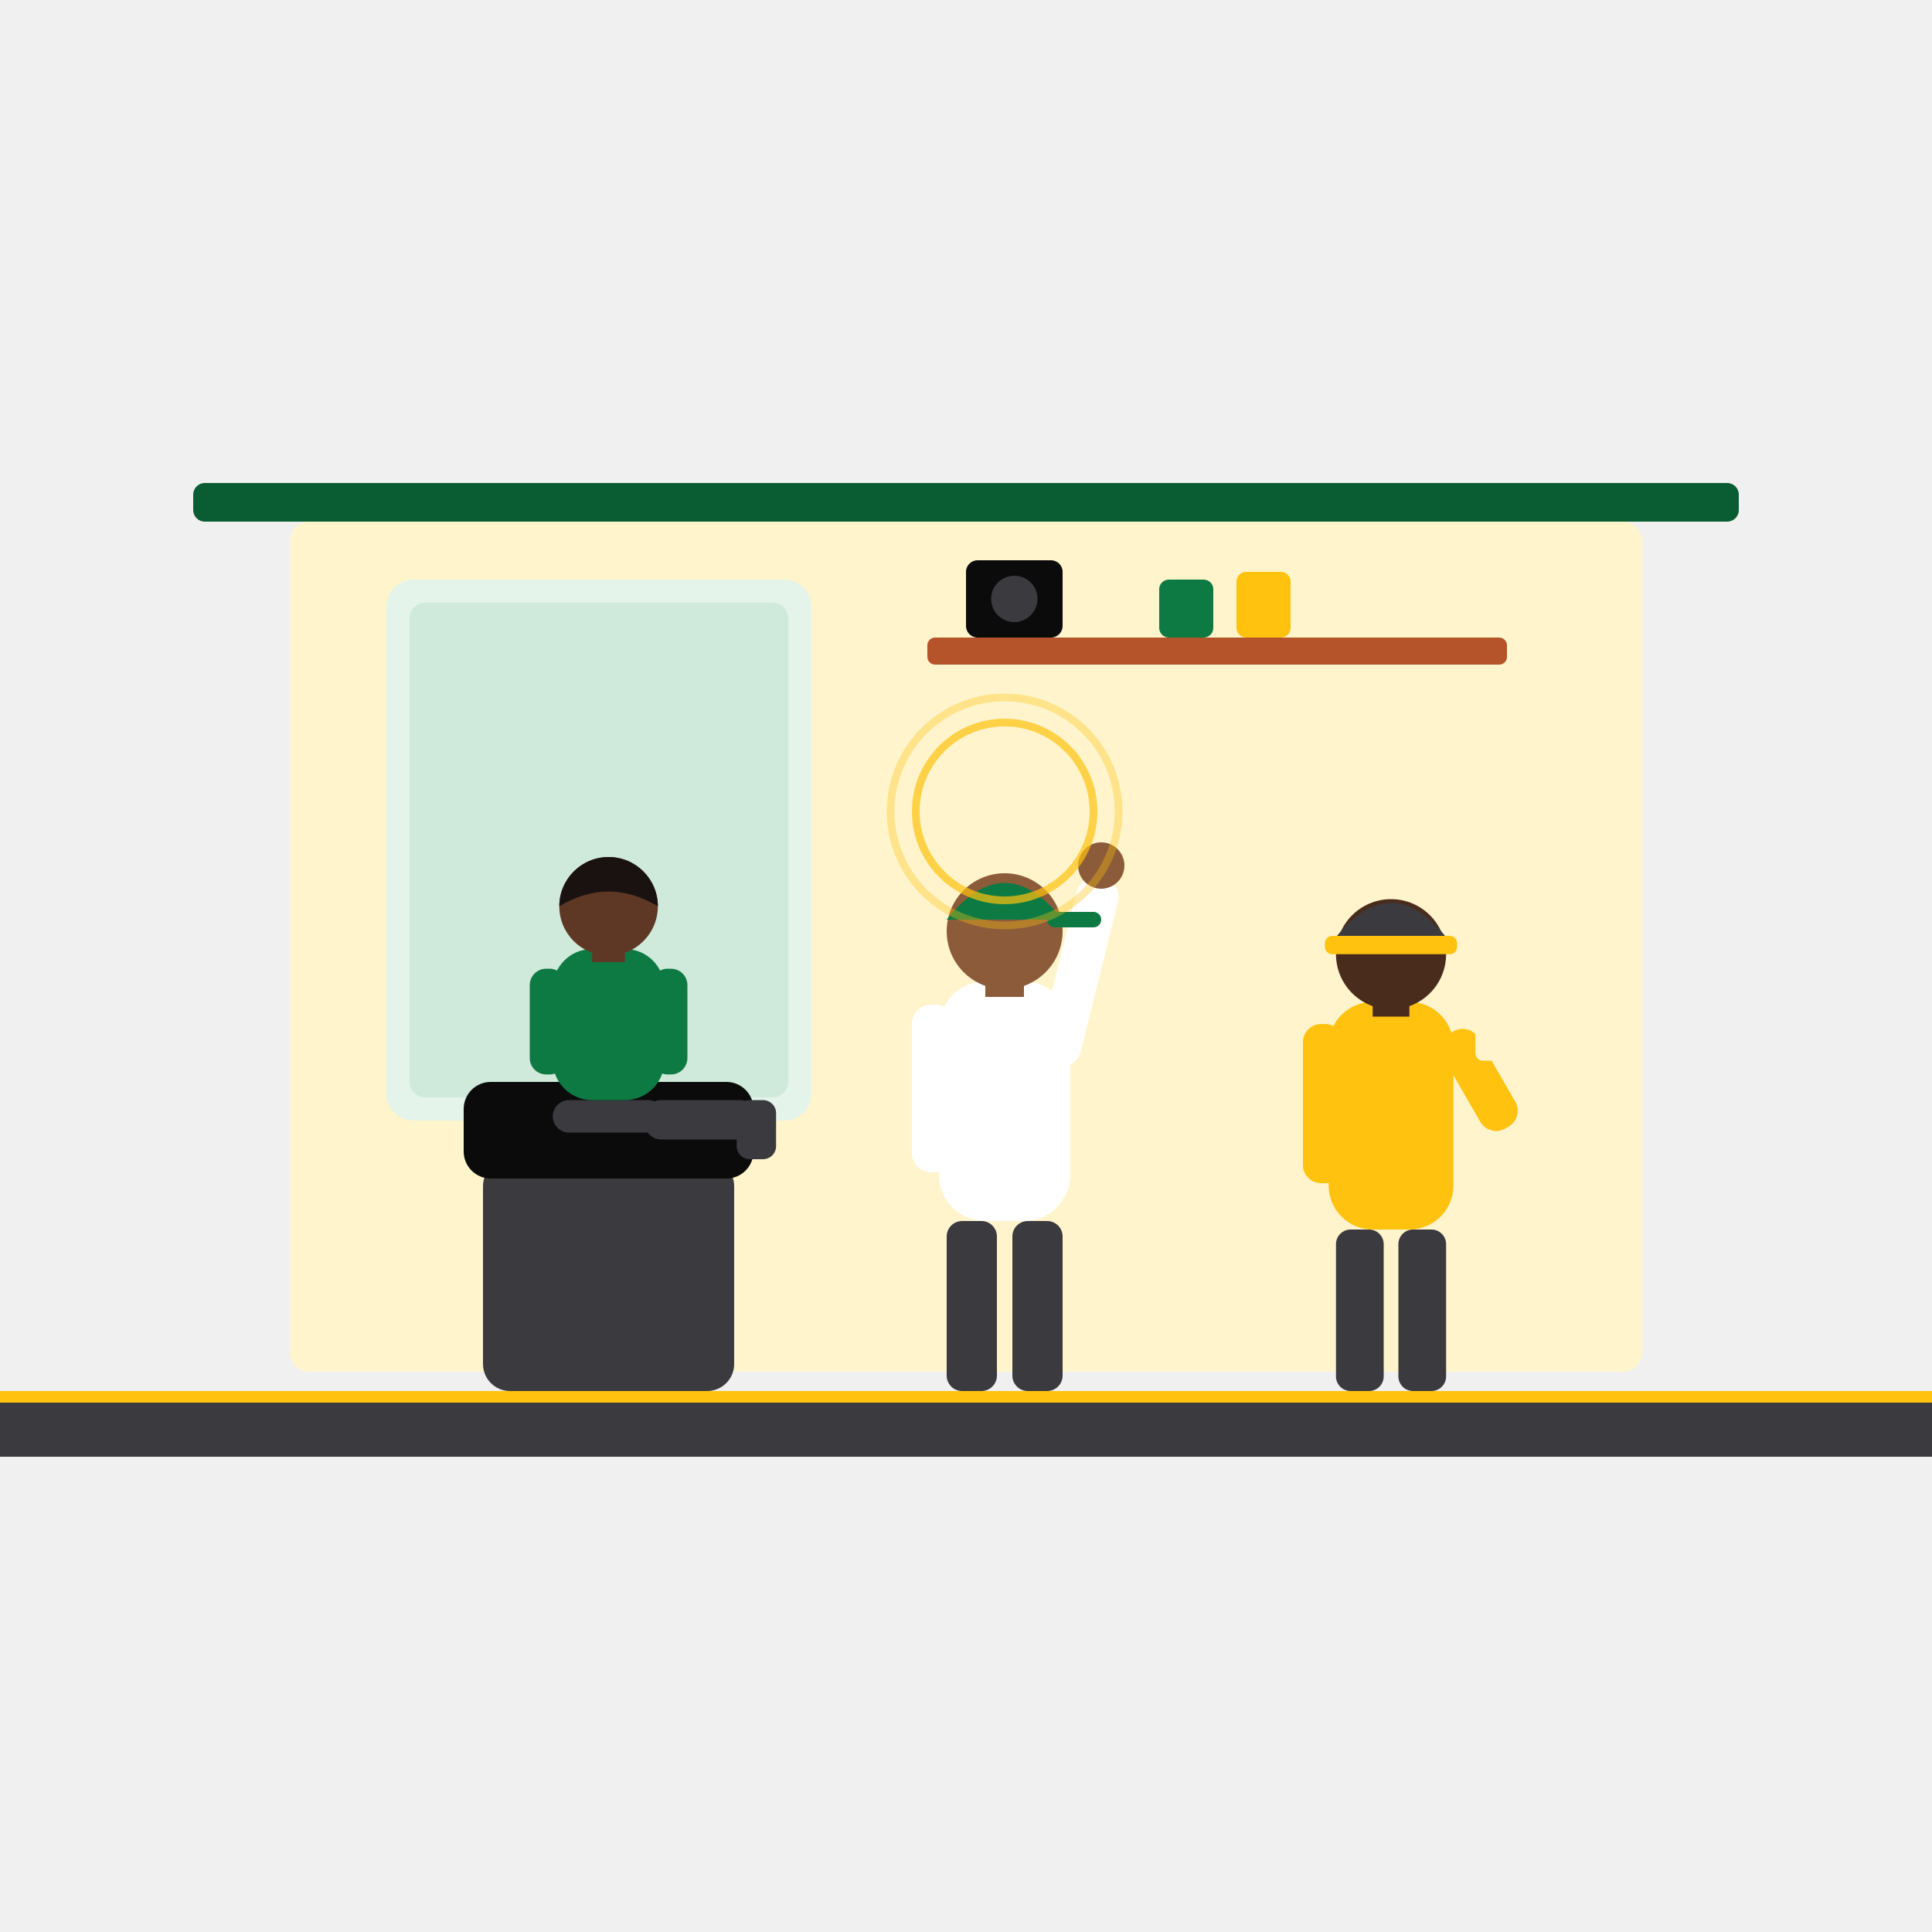
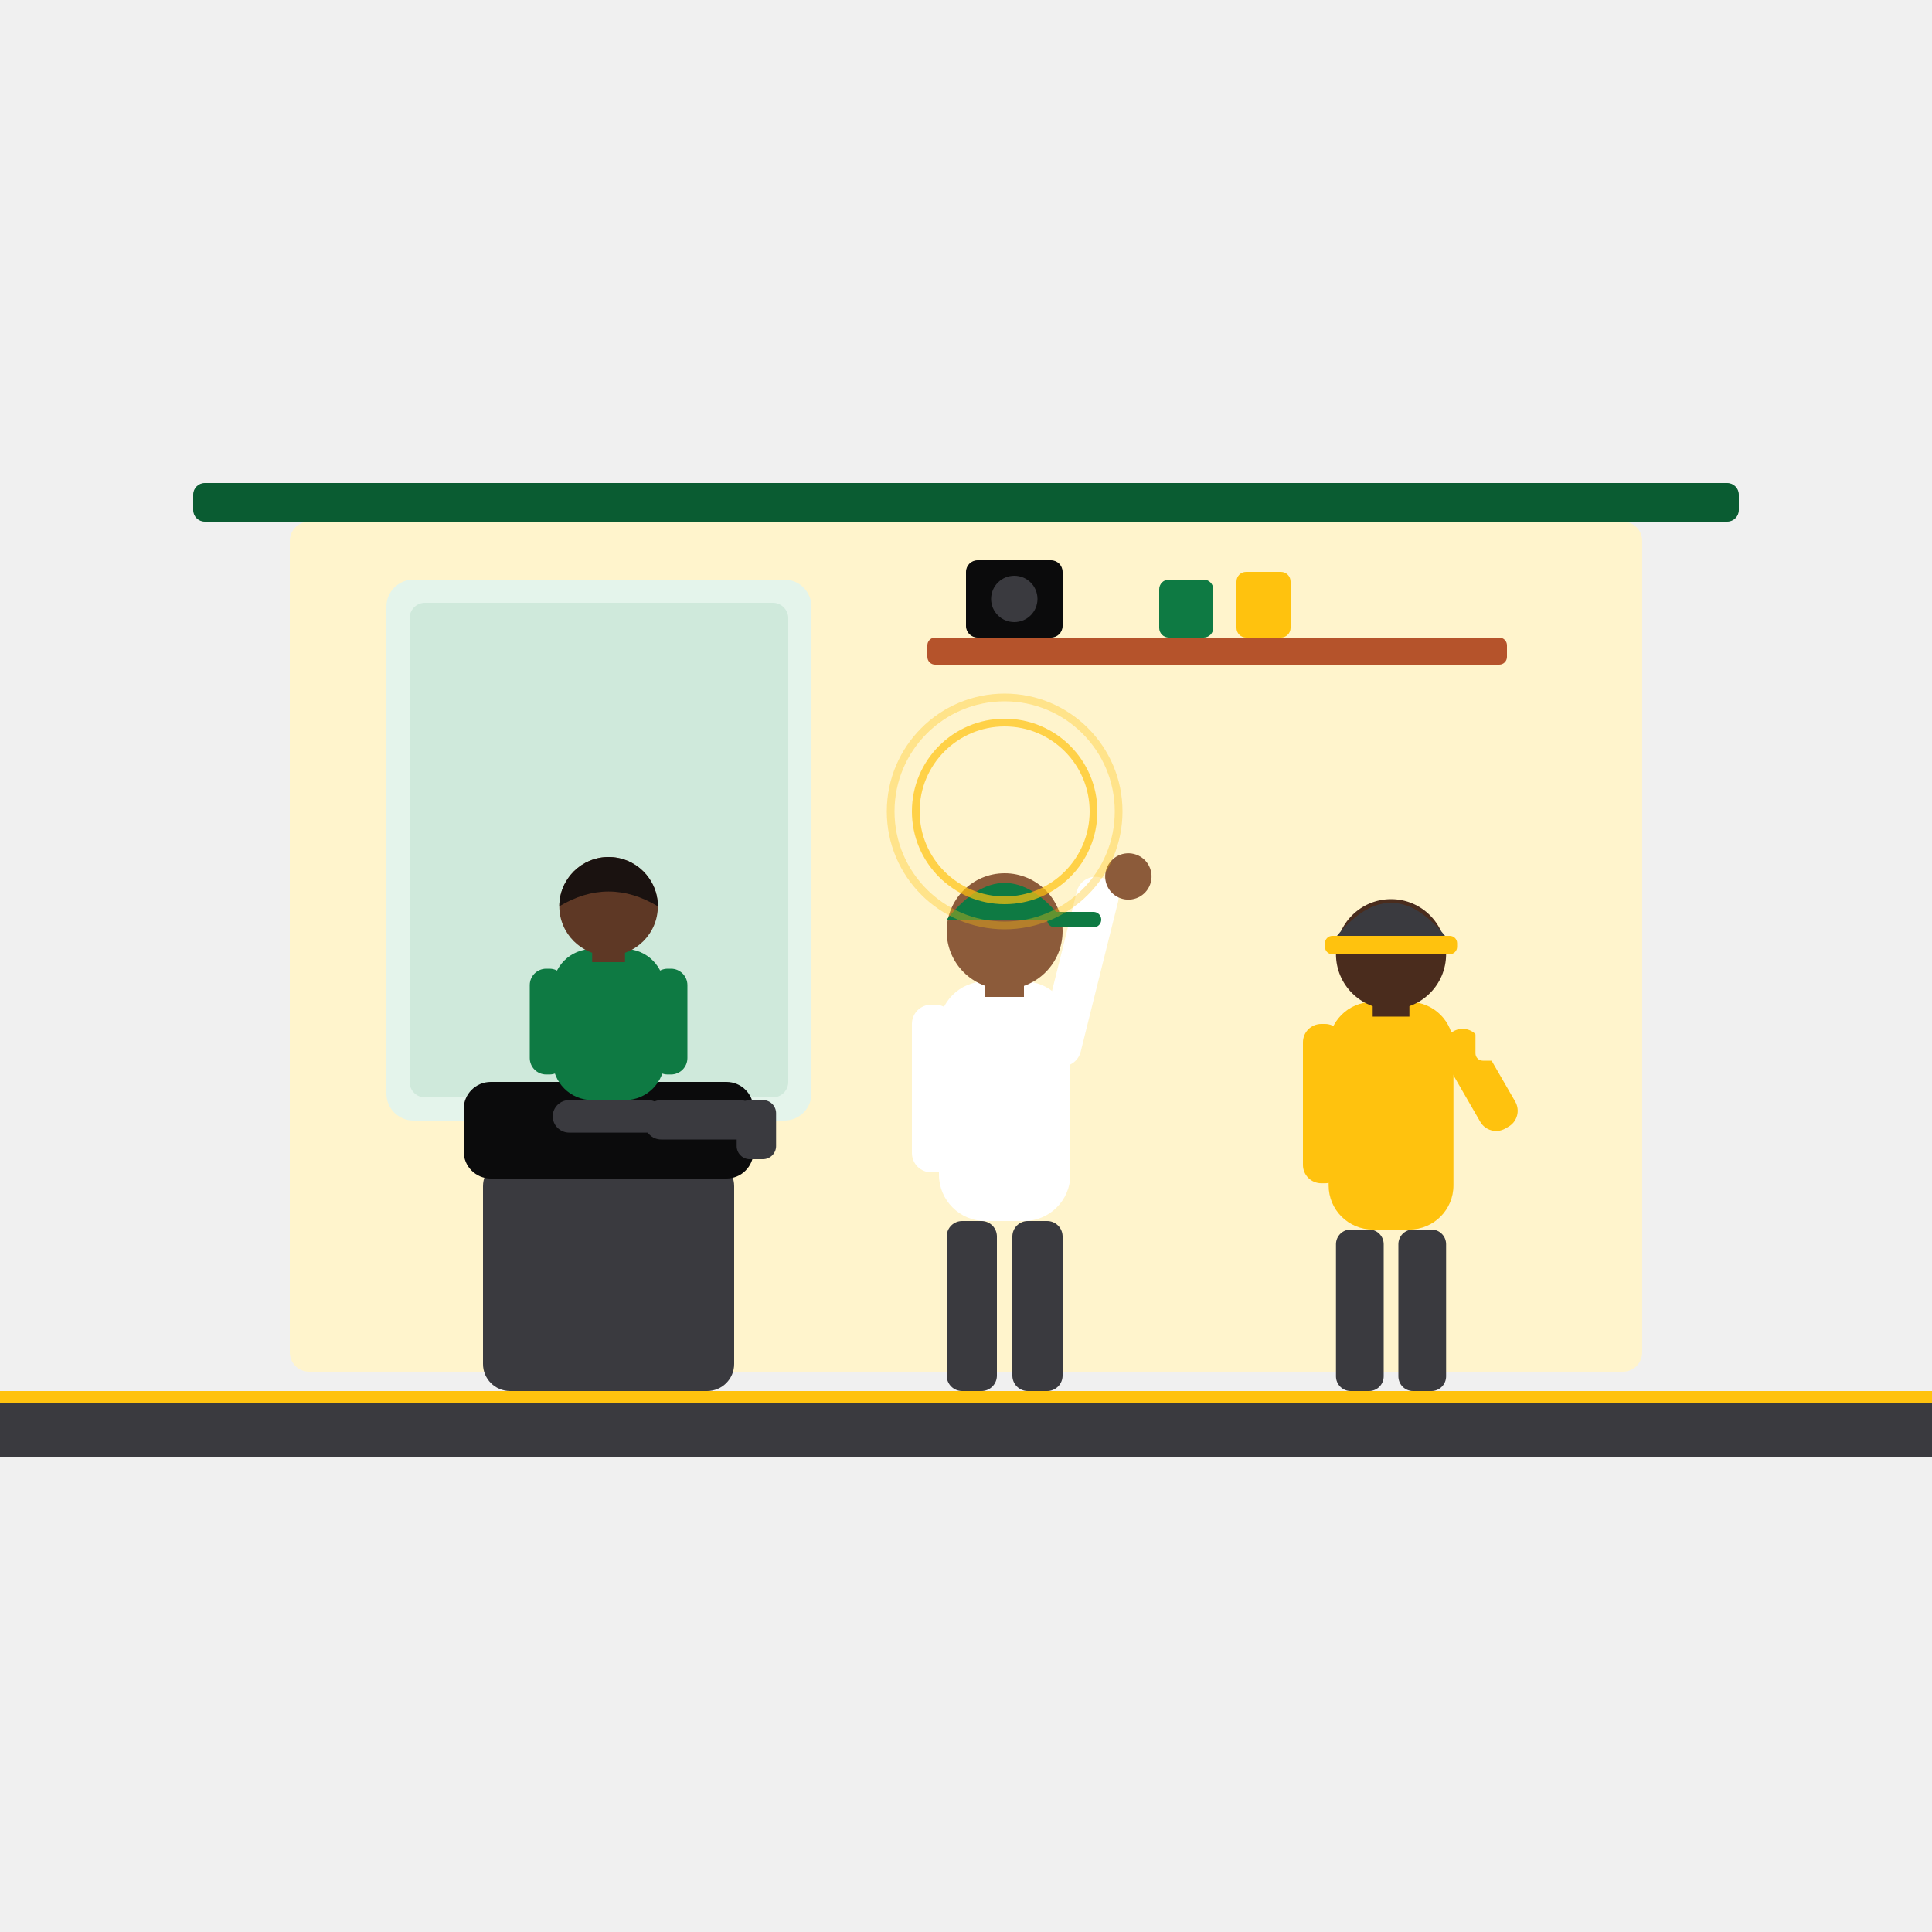
<svg xmlns="http://www.w3.org/2000/svg" width="1000" height="1000" viewBox="0 0 1000 1000">
  <rect x="100" y="250" width="800" height="20" rx="6" fill="#0A5C32" />
  <rect x="150" y="270" width="700" height="440" rx="10" fill="#FFF4CC" />
  <rect x="200" y="300" width="220" height="280" rx="14" fill="#E4F4EB" />
  <rect x="212" y="312" width="196" height="256" rx="8" fill="#CFE9DB" />
  <rect x="480" y="330" width="300" height="14" rx="4" fill="#B5532B" />
  <rect x="500" y="290" width="50" height="40" rx="6" fill="#0B0B0C" />
  <circle cx="525" cy="310" r="12" fill="#3A3A3F" />
  <rect x="600" y="300" width="28" height="30" rx="5" fill="#0E7A43" />
  <rect x="640" y="296" width="28" height="34" rx="5" fill="#FFC20E" />
  <rect x="0" y="720" width="1000" height="34" rx="0" fill="#3A3A3F" />
  <rect x="0" y="720" width="1000" height="6" rx="0" fill="#FFC20E" />
  <rect x="250" y="600" width="130" height="120" rx="14" fill="#3A3A3F" />
  <rect x="240" y="560" width="150" height="50" rx="14" fill="#0B0B0C" />
  <g transform="translate(315 0)">
    <rect x="-28.9" y="569.4" width="57.8" height="16.83" rx="8.5" fill="#3A3A3F" />
    <rect x="18.7" y="569.4" width="57.8" height="20.4" rx="8.5" fill="#3A3A3F" />
    <rect x="66.3" y="569.4" width="20.4" height="30.6" rx="6.8" fill="#3A3A3F" />
    <rect x="-28.9" y="491.2" width="57.8" height="78.2" rx="20.4" fill="#0E7A43" />
    <rect x="-40.8" y="501.4" width="18.7" height="54.74" rx="8.5" fill="#0E7A43" />
    <rect x="22.1" y="501.4" width="18.7" height="54.74" rx="8.5" fill="#0E7A43" />
    <rect x="-8.5" y="481" width="17" height="17" fill="#5E3825" />
    <circle cx="0" cy="469.1" r="25.5" fill="#5E3825" />
    <path d="M-25.5 469.1 A25.5 25.5 0 0 1 25.5 469.1 Q0 453.8 -25.5 469.1 Z" fill="#1A1210" />
  </g>
  <g transform="translate(520 0)">
    <rect x="-30" y="632" width="26" height="88" rx="8" fill="#3A3A3F" />
    <rect x="4" y="632" width="26" height="88" rx="8" fill="#3A3A3F" />
    <rect x="-34" y="508" width="68" height="124" rx="24" fill="#FFFFFF" />
    <rect x="-48" y="520" width="22" height="86.8" rx="10" fill="#FFFFFF" />
-     <rect x="26" y="452" width="22" height="100" rx="10" fill="#FFFFFF" transform="rotate(14 34 508)" />
-     <circle cx="50" cy="448" r="12" fill="#8C5B3A" />
+     <g transform="rotate(14 34 508)">
+       <rect x="26" y="452" width="22" height="100" rx="10" fill="#FFFFFF" />
+       <circle cx="50" cy="448" r="12" fill="#8C5B3A" />
+     </g>
    <rect x="-10" y="496" width="20" height="20" fill="#8C5B3A" />
    <circle cx="0" cy="482" r="30" fill="#8C5B3A" />
    <path d="M-30 476 Q0 438 30 476 Z" fill="#0E7A43" />
    <rect x="22" y="472" width="28" height="8" rx="4" fill="#0E7A43" />
  </g>
  <circle cx="520" cy="420" r="46" fill="none" stroke="#FFC20E" stroke-width="4" opacity="0.7" />
  <circle cx="520" cy="420" r="59" fill="none" stroke="#FFC20E" stroke-width="4" opacity="0.35" />
  <g transform="translate(720 0)">
    <rect x="-28.5" y="636.4" width="24.7" height="83.6" rx="7.6" fill="#3A3A3F" />
    <rect x="3.8" y="636.4" width="24.7" height="83.6" rx="7.6" fill="#3A3A3F" />
    <rect x="-32.3" y="518.6" width="64.6" height="117.8" rx="22.8" fill="#FFC20E" />
    <rect x="-45.6" y="530" width="20.9" height="82.46" rx="9.5" fill="#FFC20E" />
    <rect x="20.9" y="533.8" width="20.9" height="57" rx="9.5" fill="#FFC20E" transform="rotate(-30 32.3 533.8)" />
    <rect x="43.7" y="526.2" width="17.1" height="22.8" rx="3.8" fill="#FFF4CC" />
    <rect x="-9.5" y="507.2" width="19" height="19" fill="#4A2C1D" />
    <circle cx="0" cy="493.9" r="28.5" fill="#4A2C1D" />
    <path d="M-32.3 490.1 Q0 444.5 32.3 490.1 Z" fill="#3A3A3F" />
    <rect x="-34.2" y="484.4" width="68.4" height="9.5" rx="3.8" fill="#FFC20E" />
  </g>
</svg>
